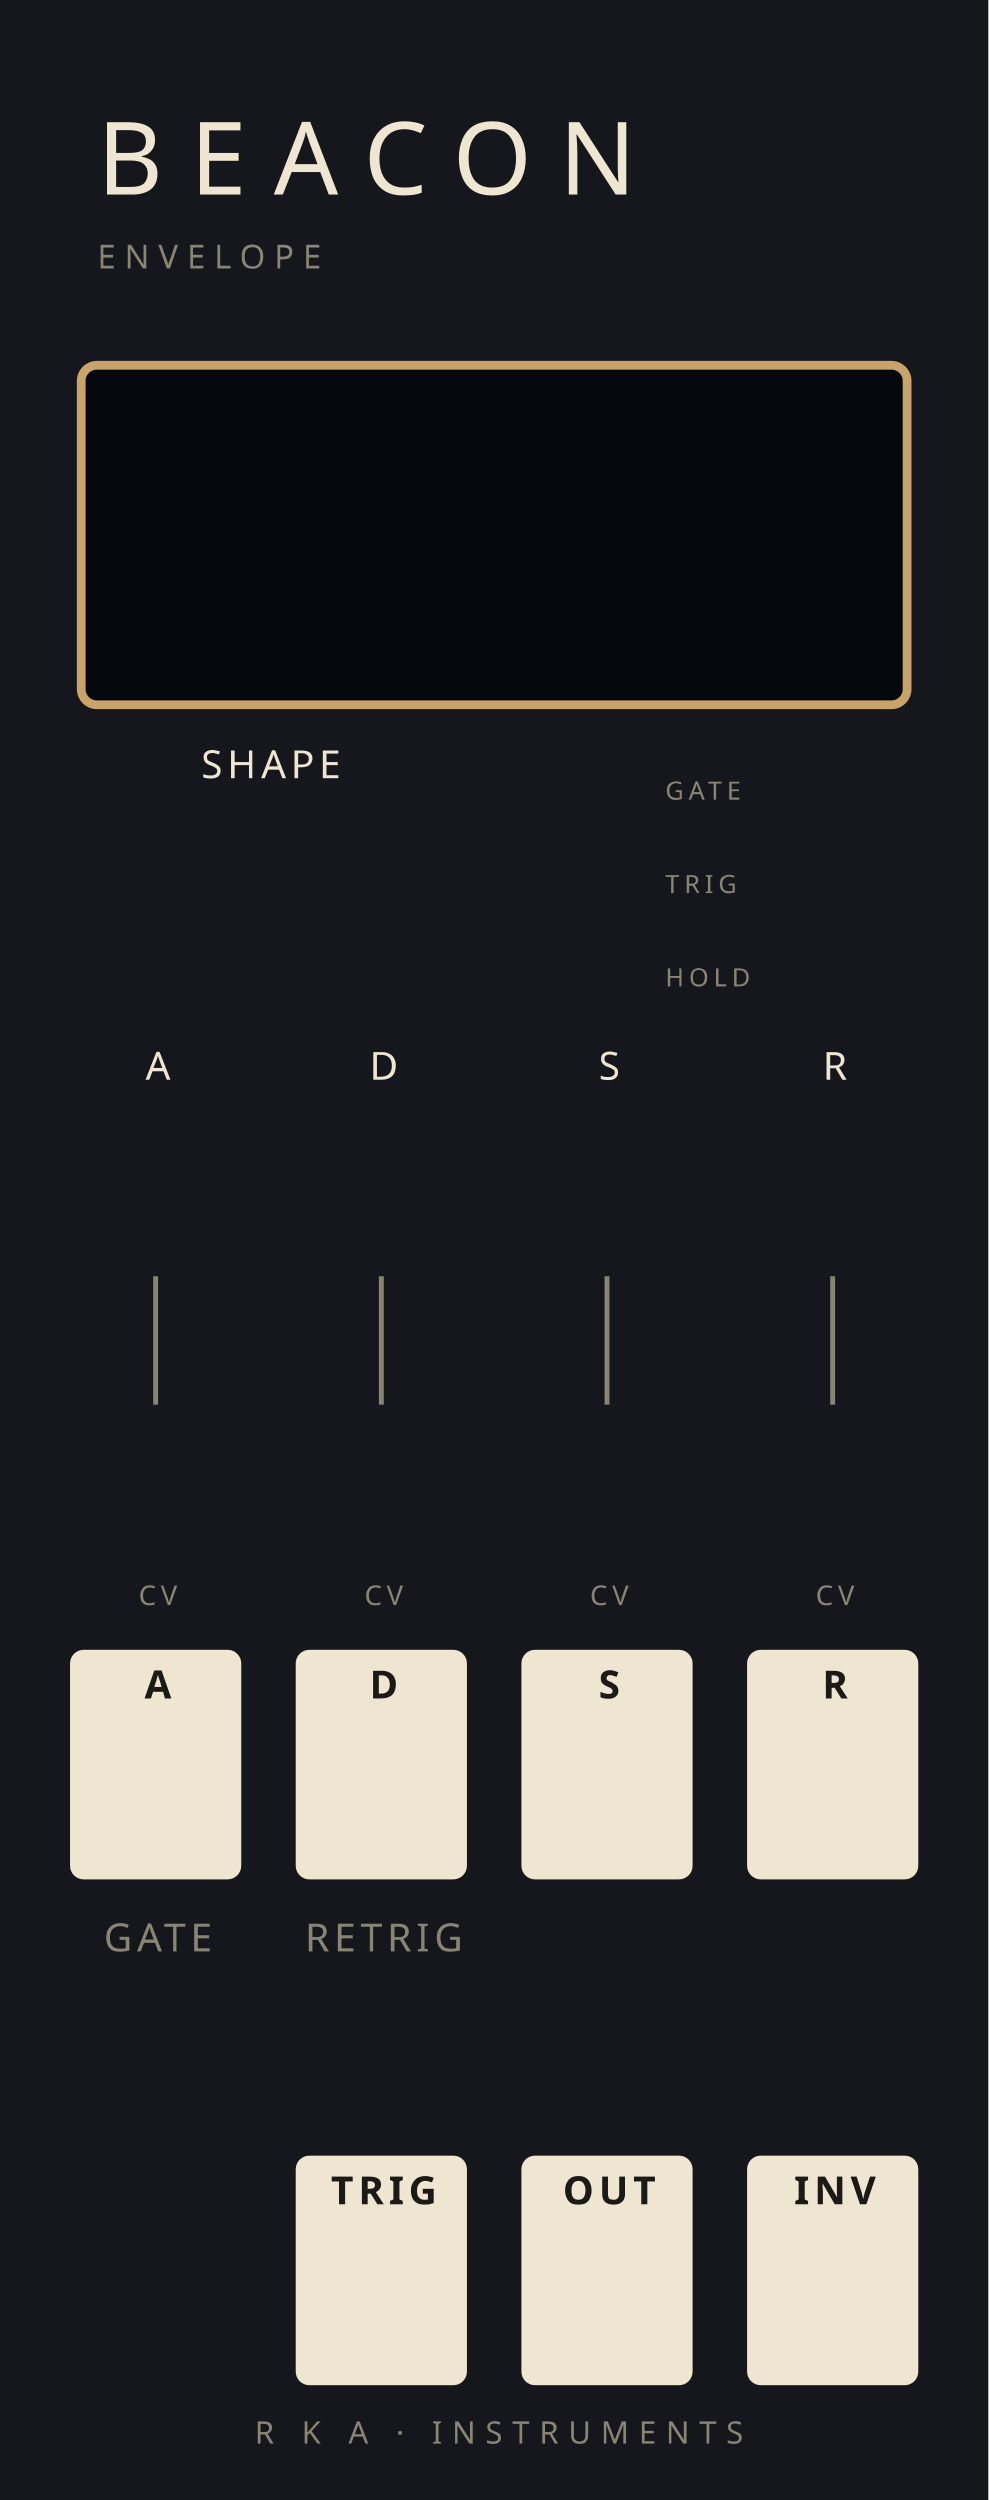
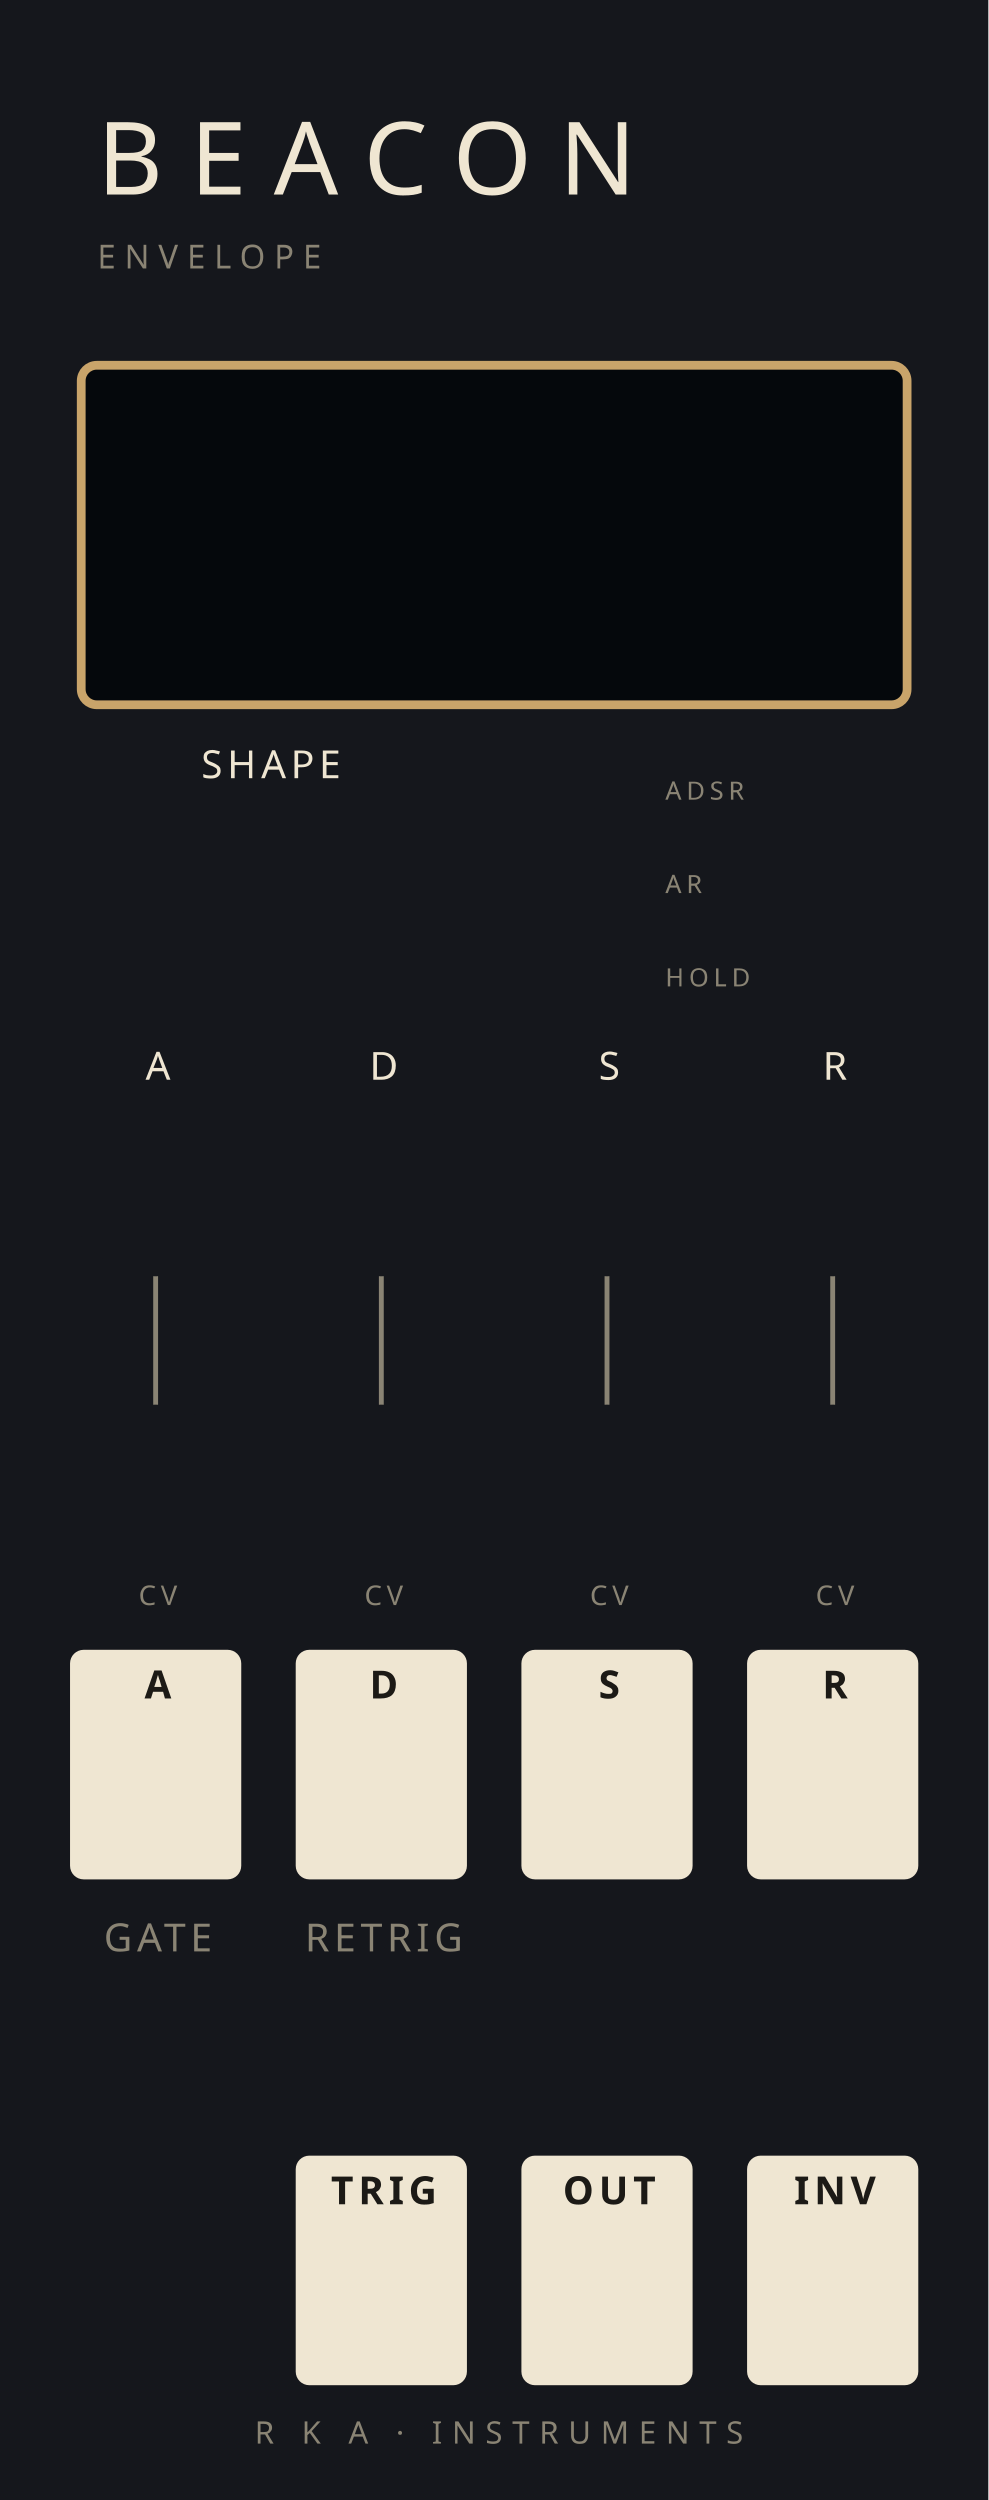
<svg xmlns="http://www.w3.org/2000/svg" width="50.80mm" height="128.5mm" viewBox="0 0 50.80 128.5">
  <rect width="50.80" height="128.5" fill="#15171c" />
  <path d="M8 72.5L8 65.3" fill="none" stroke="#8a8474" stroke-width="0.25" stroke-linejoin="round" />
  <path d="M19.6 72.5L19.6 65.3" fill="none" stroke="#8a8474" stroke-width="0.25" stroke-linejoin="round" />
  <path d="M31.2 72.5L31.2 65.3" fill="none" stroke="#8a8474" stroke-width="0.25" stroke-linejoin="round" />
  <path d="M42.8 72.5L42.8 65.3" fill="none" stroke="#8a8474" stroke-width="0.25" stroke-linejoin="round" />
  <circle cx="13.8" cy="45.5" r="4.6" fill="#15171c" />
  <circle cx="30" cy="45.5" r="4" fill="#15171c" />
  <circle cx="8" cy="61" r="4.6" fill="#15171c" />
  <circle cx="19.6" cy="61" r="4.6" fill="#15171c" />
  <circle cx="31.2" cy="61" r="4.6" fill="#15171c" />
  <circle cx="42.8" cy="61" r="4.6" fill="#15171c" />
  <circle cx="13.5" cy="56" r="1.3" fill="#15171c" />
  <circle cx="25.1" cy="56" r="1.3" fill="#15171c" />
  <circle cx="36.7" cy="56" r="1.3" fill="#15171c" />
  <circle cx="48.3" cy="56" r="1.3" fill="#15171c" />
  <circle cx="8" cy="76.5" r="4.3" fill="#15171c" />
  <circle cx="19.6" cy="76.5" r="4.3" fill="#15171c" />
  <circle cx="31.2" cy="76.5" r="4.3" fill="#15171c" />
  <circle cx="42.8" cy="76.5" r="4.3" fill="#15171c" />
  <circle cx="8" cy="105.5" r="4.3" fill="#15171c" />
  <circle cx="19.6" cy="105.5" r="4.3" fill="#15171c" />
  <circle cx="8" cy="115" r="3.5" fill="#15171c" />
  <rect x="4.175" y="18.775" width="42.45" height="17.45" rx="0.8" fill="#05080c" stroke="#c9a46a" stroke-width="0.45" />
  <rect x="3.6" y="84.8" width="8.8" height="11.8" rx="0.7" fill="#efe6d2" />
  <rect x="15.2" y="84.8" width="8.8" height="11.8" rx="0.7" fill="#efe6d2" />
  <rect x="26.8" y="84.8" width="8.8" height="11.8" rx="0.7" fill="#efe6d2" />
  <rect x="38.4" y="84.8" width="8.8" height="11.8" rx="0.7" fill="#efe6d2" />
  <rect x="15.2" y="110.8" width="8.8" height="11.8" rx="0.7" fill="#efe6d2" />
  <rect x="26.8" y="110.8" width="8.8" height="11.8" rx="0.7" fill="#efe6d2" />
  <rect x="38.4" y="110.8" width="8.8" height="11.8" rx="0.7" fill="#efe6d2" />
  <text x="5.00" y="10.00" font-family="D-DIN Condensed" font-size="5.2" font-weight="normal" letter-spacing="1.4" text-anchor="start" fill="#efe6d2">BEACON</text>
  <text x="5.00" y="13.80" font-family="D-DIN Condensed" font-size="1.7" font-weight="normal" letter-spacing="0.45" text-anchor="start" fill="#8a8474">ENVELOPE</text>
  <text x="13.93" y="40.00" font-family="D-DIN Condensed" font-size="2" font-weight="normal" letter-spacing="0.25" text-anchor="middle" fill="#efe6d2">SHAPE</text>
  <text x="8.12" y="55.50" font-family="D-DIN Condensed" font-size="2" font-weight="normal" letter-spacing="0.25" text-anchor="middle" fill="#efe6d2">A</text>
  <text x="19.73" y="55.50" font-family="D-DIN Condensed" font-size="2" font-weight="normal" letter-spacing="0.25" text-anchor="middle" fill="#efe6d2">D</text>
  <text x="31.32" y="55.50" font-family="D-DIN Condensed" font-size="2" font-weight="normal" letter-spacing="0.25" text-anchor="middle" fill="#efe6d2">S</text>
  <text x="42.92" y="55.50" font-family="D-DIN Condensed" font-size="2" font-weight="normal" letter-spacing="0.25" text-anchor="middle" fill="#efe6d2">R</text>
  <text x="8.12" y="87.30" font-family="D-DIN Condensed" font-size="2" font-weight="bold" letter-spacing="0.25" text-anchor="middle" fill="#1c1a16">A</text>
  <text x="19.73" y="87.30" font-family="D-DIN Condensed" font-size="2" font-weight="bold" letter-spacing="0.25" text-anchor="middle" fill="#1c1a16">D</text>
  <text x="31.32" y="87.30" font-family="D-DIN Condensed" font-size="2" font-weight="bold" letter-spacing="0.25" text-anchor="middle" fill="#1c1a16">S</text>
  <text x="42.92" y="87.30" font-family="D-DIN Condensed" font-size="2" font-weight="bold" letter-spacing="0.25" text-anchor="middle" fill="#1c1a16">R</text>
  <text x="8.12" y="100.30" font-family="D-DIN Condensed" font-size="2" font-weight="normal" letter-spacing="0.25" text-anchor="middle" fill="#8a8474">GATE</text>
  <text x="19.73" y="100.30" font-family="D-DIN Condensed" font-size="2" font-weight="normal" letter-spacing="0.25" text-anchor="middle" fill="#8a8474">RETRIG</text>
  <text x="19.73" y="113.30" font-family="D-DIN Condensed" font-size="2" font-weight="bold" letter-spacing="0.25" text-anchor="middle" fill="#1c1a16">TRIG</text>
  <text x="31.32" y="113.30" font-family="D-DIN Condensed" font-size="2" font-weight="bold" letter-spacing="0.25" text-anchor="middle" fill="#1c1a16">OUT</text>
  <text x="42.92" y="113.30" font-family="D-DIN Condensed" font-size="2" font-weight="bold" letter-spacing="0.25" text-anchor="middle" fill="#1c1a16">INV</text>
  <text x="8.12" y="82.50" font-family="D-DIN Condensed" font-size="1.4" font-weight="normal" letter-spacing="0.25" text-anchor="middle" fill="#8a8474">CV</text>
  <text x="19.73" y="82.50" font-family="D-DIN Condensed" font-size="1.4" font-weight="normal" letter-spacing="0.25" text-anchor="middle" fill="#8a8474">CV</text>
  <text x="31.32" y="82.50" font-family="D-DIN Condensed" font-size="1.4" font-weight="normal" letter-spacing="0.25" text-anchor="middle" fill="#8a8474">CV</text>
  <text x="42.92" y="82.50" font-family="D-DIN Condensed" font-size="1.4" font-weight="normal" letter-spacing="0.25" text-anchor="middle" fill="#8a8474">CV</text>
-   <text x="34.20" y="41.10" font-family="D-DIN Condensed" font-size="1.3" font-weight="normal" letter-spacing="0.25" text-anchor="start" fill="#8a8474">GATE</text>
-   <text x="34.20" y="45.90" font-family="D-DIN Condensed" font-size="1.3" font-weight="normal" letter-spacing="0.25" text-anchor="start" fill="#8a8474">TRIG</text>
+   <text x="34.20" y="41.10" font-family="D-DIN Condensed" font-size="1.3" font-weight="normal" letter-spacing="0.25" text-anchor="start" fill="#8a8474">ADSR</text>
+   <text x="34.20" y="45.90" font-family="D-DIN Condensed" font-size="1.3" font-weight="normal" letter-spacing="0.25" text-anchor="start" fill="#8a8474">AR</text>
  <text x="34.20" y="50.70" font-family="D-DIN Condensed" font-size="1.3" font-weight="normal" letter-spacing="0.25" text-anchor="start" fill="#8a8474">HOLD</text>
  <text x="25.65" y="125.60" font-family="D-DIN Condensed" font-size="1.6" font-weight="normal" letter-spacing="0.5" text-anchor="middle" fill="#8a8474">R K A · INSTRUMENTS</text>
  <g id="components" style="display:none">
    <circle id="param-SHAPE" cx="13.8" cy="45.5" r="1" fill="#ff0000" />
    <circle id="param-MODE" cx="30.0" cy="45.5" r="1" fill="#ff0000" />
    <circle id="param-ATTACK" cx="8.0" cy="61.0" r="1" fill="#ff0000" />
    <circle id="param-DECAY" cx="19.6" cy="61.0" r="1" fill="#ff0000" />
    <circle id="param-SUSTAIN" cx="31.2" cy="61.0" r="1" fill="#ff0000" />
    <circle id="param-RELEASE" cx="42.8" cy="61.0" r="1" fill="#ff0000" />
    <circle id="light-ATTACK" cx="13.5" cy="56.0" r="1" fill="#ff00ff" />
    <circle id="light-DECAY" cx="25.1" cy="56.0" r="1" fill="#ff00ff" />
    <circle id="light-SUSTAIN" cx="36.7" cy="56.0" r="1" fill="#ff00ff" />
    <circle id="light-RELEASE" cx="48.3" cy="56.0" r="1" fill="#ff00ff" />
    <circle id="input-ATTACK_CV" cx="8.0" cy="76.5" r="1" fill="#00ff00" />
    <circle id="input-DECAY_CV" cx="19.6" cy="76.5" r="1" fill="#00ff00" />
    <circle id="input-SUSTAIN_CV" cx="31.2" cy="76.5" r="1" fill="#00ff00" />
    <circle id="input-RELEASE_CV" cx="42.8" cy="76.5" r="1" fill="#00ff00" />
    <circle id="output-ATTACK" cx="8.0" cy="92.0" r="1" fill="#0000ff" />
    <circle id="output-DECAY" cx="19.6" cy="92.0" r="1" fill="#0000ff" />
    <circle id="output-SUSTAIN" cx="31.2" cy="92.0" r="1" fill="#0000ff" />
    <circle id="output-RELEASE" cx="42.8" cy="92.0" r="1" fill="#0000ff" />
    <circle id="input-GATE" cx="8.0" cy="105.5" r="1" fill="#00ff00" />
    <circle id="input-RETRIG" cx="19.6" cy="105.5" r="1" fill="#00ff00" />
    <circle id="param-PUSH" cx="8.0" cy="115.0" r="1" fill="#ff0000" />
    <circle id="output-TRIG" cx="19.6" cy="118.0" r="1" fill="#0000ff" />
    <circle id="output-OUT" cx="31.2" cy="118.0" r="1" fill="#0000ff" />
    <circle id="output-INV" cx="42.8" cy="118.0" r="1" fill="#0000ff" />
  </g>
</svg>
